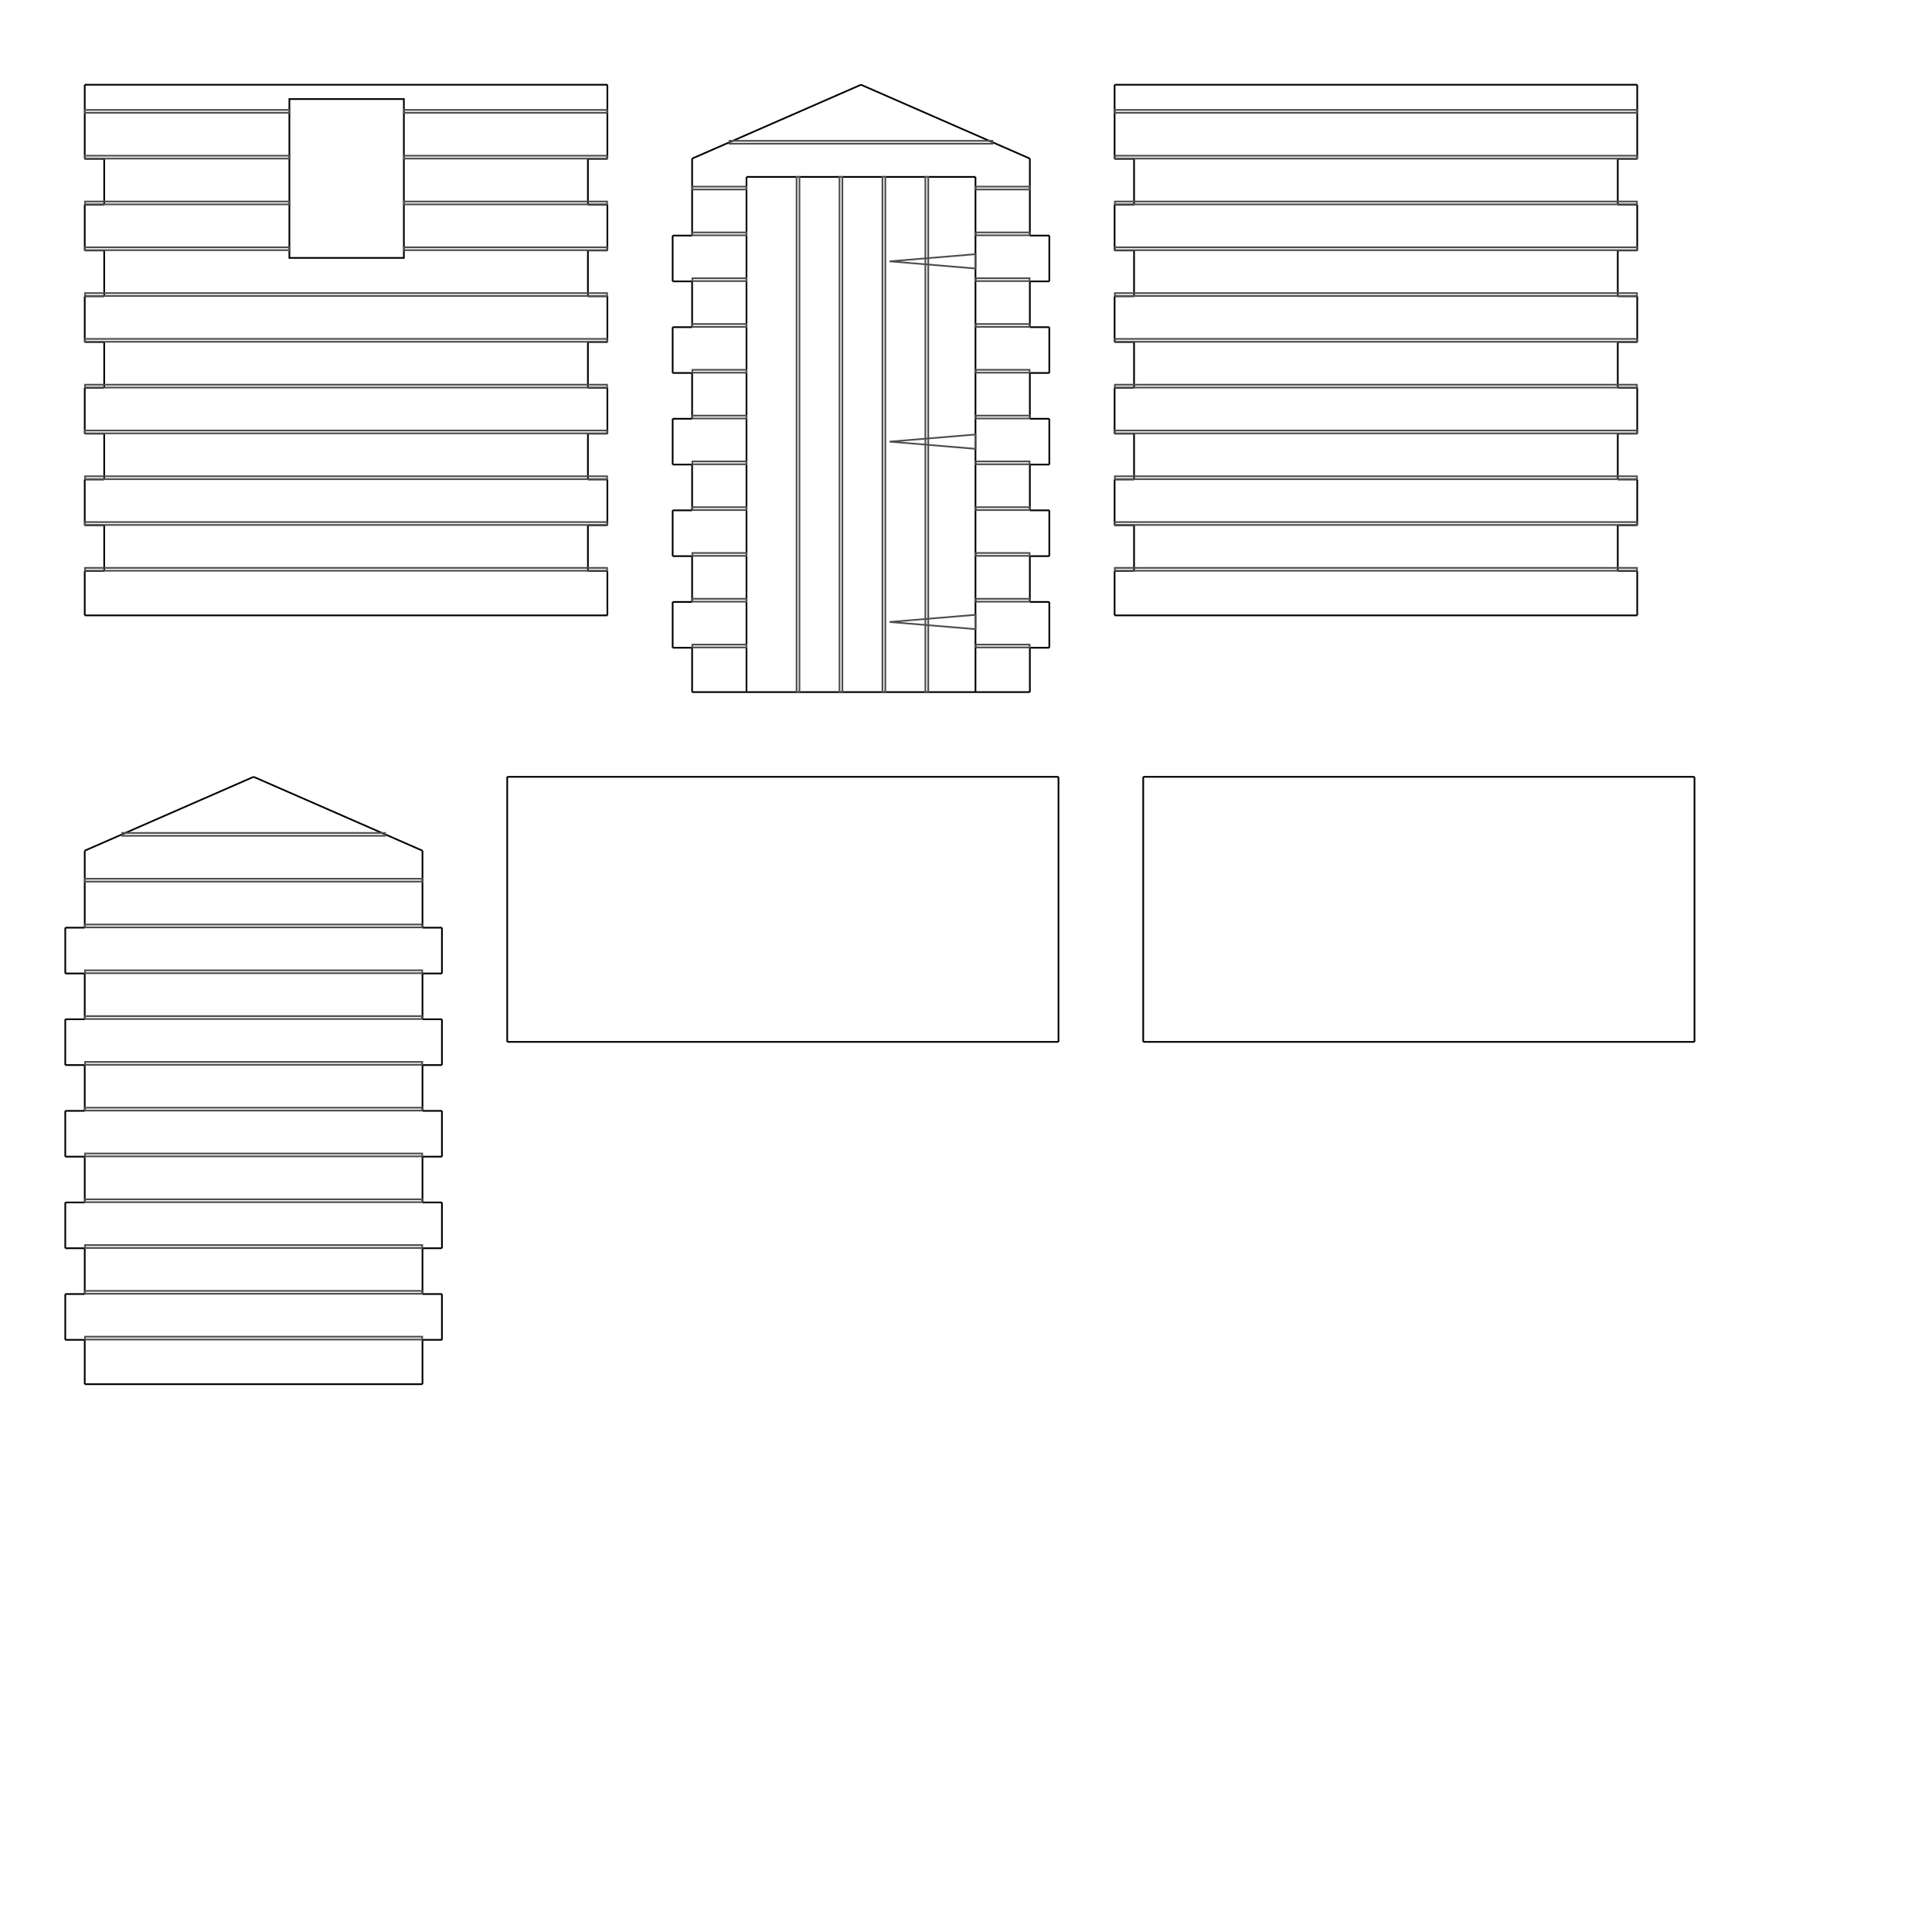
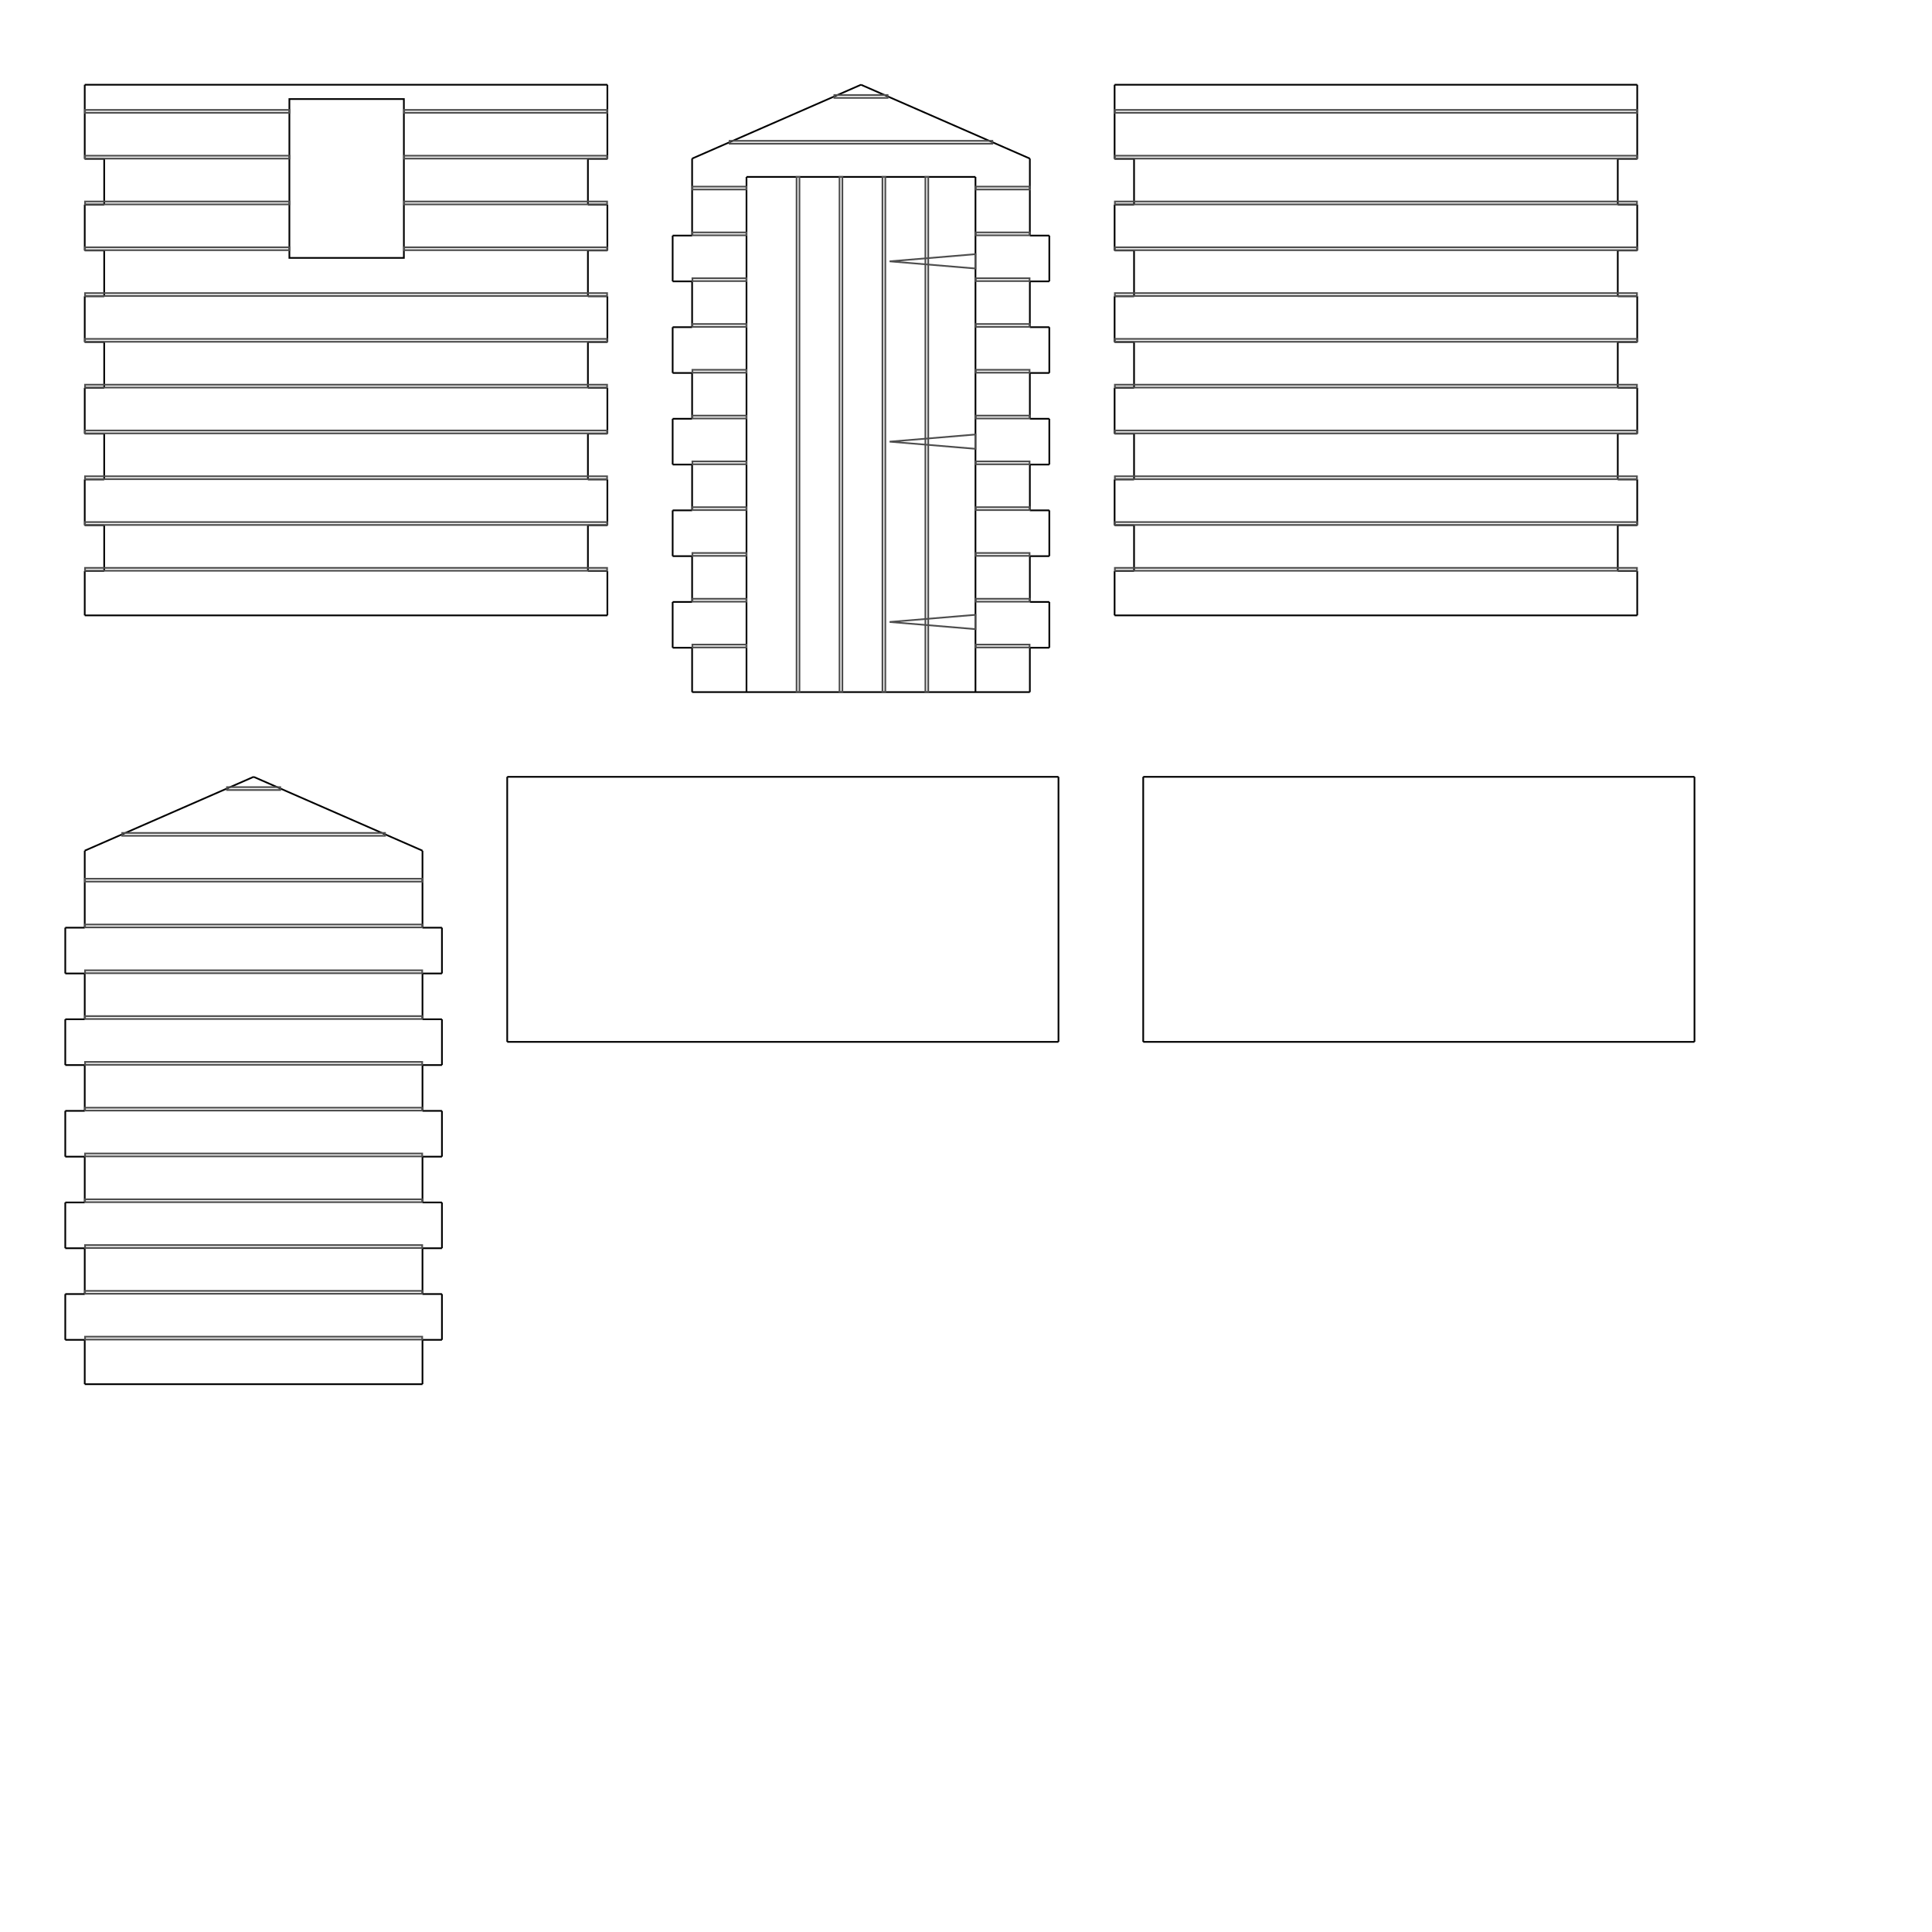
<svg xmlns="http://www.w3.org/2000/svg" baseProfile="tiny" height="1140.0" version="1.2" width="1140.0">
  <defs />
  <line stroke="rgb(0%,0%,0%)" stroke-width="1" x1="50.0" x2="358.391" y1="50.0" y2="50.0" />
  <line stroke="rgb(0%,0%,0%)" stroke-width="1" x1="358.391" x2="358.391" y1="363.12" y2="336.942" />
  <line stroke="rgb(0%,0%,0%)" stroke-width="1" x1="358.391" x2="346.907" y1="336.942" y2="336.942" />
  <line stroke="rgb(0%,0%,0%)" stroke-width="1" x1="346.907" x2="346.907" y1="336.942" y2="309.92" />
  <line stroke="rgb(0%,0%,0%)" stroke-width="1" x1="346.907" x2="358.391" y1="309.92" y2="309.92" />
  <line stroke="rgb(0%,0%,0%)" stroke-width="1" x1="358.391" x2="358.391" y1="309.92" y2="282.898" />
  <line stroke="rgb(0%,0%,0%)" stroke-width="1" x1="358.391" x2="346.907" y1="282.898" y2="282.898" />
  <line stroke="rgb(0%,0%,0%)" stroke-width="1" x1="346.907" x2="346.907" y1="282.898" y2="255.876" />
  <line stroke="rgb(0%,0%,0%)" stroke-width="1" x1="346.907" x2="358.391" y1="255.876" y2="255.876" />
  <line stroke="rgb(0%,0%,0%)" stroke-width="1" x1="358.391" x2="358.391" y1="255.876" y2="228.853" />
  <line stroke="rgb(0%,0%,0%)" stroke-width="1" x1="358.391" x2="346.907" y1="228.853" y2="228.853" />
  <line stroke="rgb(0%,0%,0%)" stroke-width="1" x1="346.907" x2="346.907" y1="228.853" y2="201.831" />
  <line stroke="rgb(0%,0%,0%)" stroke-width="1" x1="346.907" x2="358.391" y1="201.831" y2="201.831" />
  <line stroke="rgb(0%,0%,0%)" stroke-width="1" x1="358.391" x2="358.391" y1="201.831" y2="174.809" />
  <line stroke="rgb(0%,0%,0%)" stroke-width="1" x1="358.391" x2="346.907" y1="174.809" y2="174.809" />
  <line stroke="rgb(0%,0%,0%)" stroke-width="1" x1="346.907" x2="346.907" y1="174.809" y2="147.787" />
  <line stroke="rgb(0%,0%,0%)" stroke-width="1" x1="346.907" x2="358.391" y1="147.787" y2="147.787" />
  <line stroke="rgb(0%,0%,0%)" stroke-width="1" x1="358.391" x2="358.391" y1="147.787" y2="120.764" />
  <line stroke="rgb(0%,0%,0%)" stroke-width="1" x1="358.391" x2="346.907" y1="120.764" y2="120.764" />
  <line stroke="rgb(0%,0%,0%)" stroke-width="1" x1="346.907" x2="346.907" y1="120.764" y2="93.742" />
  <line stroke="rgb(0%,0%,0%)" stroke-width="1" x1="346.907" x2="358.391" y1="93.742" y2="93.742" />
  <line stroke="rgb(0%,0%,0%)" stroke-width="1" x1="358.391" x2="358.391" y1="93.742" y2="66.72" />
  <line stroke="rgb(0%,0%,0%)" stroke-width="1" x1="358.391" x2="358.391" y1="66.72" y2="50.0" />
  <line stroke="rgb(0%,0%,0%)" stroke-width="1" x1="358.391" x2="50.0" y1="363.12" y2="363.12" />
  <line stroke="rgb(0%,0%,0%)" stroke-width="1" x1="50.0" x2="50.0" y1="363.12" y2="336.942" />
  <line stroke="rgb(0%,0%,0%)" stroke-width="1" x1="50.0" x2="61.484" y1="336.942" y2="336.942" />
  <line stroke="rgb(0%,0%,0%)" stroke-width="1" x1="61.484" x2="61.484" y1="336.942" y2="309.92" />
  <line stroke="rgb(0%,0%,0%)" stroke-width="1" x1="61.484" x2="50.0" y1="309.92" y2="309.92" />
  <line stroke="rgb(0%,0%,0%)" stroke-width="1" x1="50.0" x2="50.0" y1="309.92" y2="282.898" />
  <line stroke="rgb(0%,0%,0%)" stroke-width="1" x1="50.0" x2="61.484" y1="282.898" y2="282.898" />
  <line stroke="rgb(0%,0%,0%)" stroke-width="1" x1="61.484" x2="61.484" y1="282.898" y2="255.876" />
  <line stroke="rgb(0%,0%,0%)" stroke-width="1" x1="61.484" x2="50.0" y1="255.876" y2="255.876" />
  <line stroke="rgb(0%,0%,0%)" stroke-width="1" x1="50.0" x2="50.0" y1="255.876" y2="228.853" />
  <line stroke="rgb(0%,0%,0%)" stroke-width="1" x1="50.0" x2="61.484" y1="228.853" y2="228.853" />
  <line stroke="rgb(0%,0%,0%)" stroke-width="1" x1="61.484" x2="61.484" y1="228.853" y2="201.831" />
  <line stroke="rgb(0%,0%,0%)" stroke-width="1" x1="61.484" x2="50.0" y1="201.831" y2="201.831" />
  <line stroke="rgb(0%,0%,0%)" stroke-width="1" x1="50.0" x2="50.0" y1="201.831" y2="174.809" />
  <line stroke="rgb(0%,0%,0%)" stroke-width="1" x1="50.0" x2="61.484" y1="174.809" y2="174.809" />
  <line stroke="rgb(0%,0%,0%)" stroke-width="1" x1="61.484" x2="61.484" y1="174.809" y2="147.787" />
  <line stroke="rgb(0%,0%,0%)" stroke-width="1" x1="61.484" x2="50.0" y1="147.787" y2="147.787" />
  <line stroke="rgb(0%,0%,0%)" stroke-width="1" x1="50.0" x2="50.0" y1="147.787" y2="120.764" />
  <line stroke="rgb(0%,0%,0%)" stroke-width="1" x1="50.0" x2="61.484" y1="120.764" y2="120.764" />
  <line stroke="rgb(0%,0%,0%)" stroke-width="1" x1="61.484" x2="61.484" y1="120.764" y2="93.742" />
  <line stroke="rgb(0%,0%,0%)" stroke-width="1" x1="61.484" x2="50.0" y1="93.742" y2="93.742" />
  <line stroke="rgb(0%,0%,0%)" stroke-width="1" x1="50.0" x2="50.0" y1="93.742" y2="66.72" />
  <line stroke="rgb(0%,0%,0%)" stroke-width="1" x1="50.0" x2="50.0" y1="66.72" y2="50.0" />
  <rect fill="none" height="93.733" stroke="rgb(0%,0%,0%)" stroke-width="1" width="67.556" x="170.756" y="58.444" />
  <polygon fill="none" points="50.169,335.084 358.222,335.084 358.222,336.773 50.169,336.773 50.169,335.084" stroke="rgb(30%,30%,30%)" stroke-width="1" />
  <polygon fill="none" points="50.169,308.062 358.222,308.062 358.222,309.751 50.169,309.751 50.169,308.062" stroke="rgb(30%,30%,30%)" stroke-width="1" />
  <polygon fill="none" points="50.169,281.04 358.222,281.04 358.222,282.729 50.169,282.729 50.169,281.04" stroke="rgb(30%,30%,30%)" stroke-width="1" />
  <polygon fill="none" points="50.169,254.018 358.222,254.018 358.222,255.707 50.169,255.707 50.169,254.018" stroke="rgb(30%,30%,30%)" stroke-width="1" />
  <polygon fill="none" points="50.169,226.996 358.222,226.996 358.222,228.684 50.169,228.684 50.169,226.996" stroke="rgb(30%,30%,30%)" stroke-width="1" />
  <polygon fill="none" points="50.169,199.973 358.222,199.973 358.222,201.662 50.169,201.662 50.169,199.973" stroke="rgb(30%,30%,30%)" stroke-width="1" />
  <polygon fill="none" points="50.169,172.951 358.222,172.951 358.222,174.64 50.169,174.64 50.169,172.951" stroke="rgb(30%,30%,30%)" stroke-width="1" />
  <polygon fill="none" points="50.169,145.929 170.756,145.929 170.756,147.618 50.169,147.618 50.169,145.929" stroke="rgb(30%,30%,30%)" stroke-width="1" />
  <polygon fill="none" points="238.48,145.929 358.222,145.929 358.222,147.618 238.48,147.618 238.48,145.929" stroke="rgb(30%,30%,30%)" stroke-width="1" />
  <polygon fill="none" points="50.169,118.907 170.756,118.907 170.756,120.596 50.169,120.596 50.169,118.907" stroke="rgb(30%,30%,30%)" stroke-width="1" />
  <polygon fill="none" points="238.48,118.907 358.222,118.907 358.222,120.596 238.48,120.596 238.48,118.907" stroke="rgb(30%,30%,30%)" stroke-width="1" />
  <polygon fill="none" points="50.169,91.884 170.756,91.884 170.756,93.573 50.169,93.573 50.169,91.884" stroke="rgb(30%,30%,30%)" stroke-width="1" />
  <polygon fill="none" points="238.48,91.884 358.222,91.884 358.222,93.573 238.48,93.573 238.48,91.884" stroke="rgb(30%,30%,30%)" stroke-width="1" />
  <polygon fill="none" points="50.169,64.862 170.756,64.862 170.756,66.551 50.169,66.551 50.169,64.862" stroke="rgb(30%,30%,30%)" stroke-width="1" />
  <polygon fill="none" points="238.48,64.862 358.222,64.862 358.222,66.551 238.48,66.551 238.48,64.862" stroke="rgb(30%,30%,30%)" stroke-width="1" />
  <line stroke="rgb(0%,0%,0%)" stroke-width="1" x1="408.391" x2="508.036" y1="93.573" y2="50.0" />
  <line stroke="rgb(0%,0%,0%)" stroke-width="1" x1="508.036" x2="607.68" y1="50.0" y2="93.573" />
  <line stroke="rgb(0%,0%,0%)" stroke-width="1" x1="607.68" x2="607.68" y1="408.382" y2="382.204" />
  <line stroke="rgb(0%,0%,0%)" stroke-width="1" x1="607.68" x2="619.164" y1="382.204" y2="382.204" />
  <line stroke="rgb(0%,0%,0%)" stroke-width="1" x1="619.164" x2="619.164" y1="382.204" y2="355.182" />
  <line stroke="rgb(0%,0%,0%)" stroke-width="1" x1="619.164" x2="607.68" y1="355.182" y2="355.182" />
  <line stroke="rgb(0%,0%,0%)" stroke-width="1" x1="607.68" x2="607.68" y1="355.182" y2="328.16" />
  <line stroke="rgb(0%,0%,0%)" stroke-width="1" x1="607.68" x2="619.164" y1="328.16" y2="328.16" />
  <line stroke="rgb(0%,0%,0%)" stroke-width="1" x1="619.164" x2="619.164" y1="328.16" y2="301.138" />
  <line stroke="rgb(0%,0%,0%)" stroke-width="1" x1="619.164" x2="607.68" y1="301.138" y2="301.138" />
  <line stroke="rgb(0%,0%,0%)" stroke-width="1" x1="607.68" x2="607.68" y1="301.138" y2="274.116" />
  <line stroke="rgb(0%,0%,0%)" stroke-width="1" x1="607.68" x2="619.164" y1="274.116" y2="274.116" />
  <line stroke="rgb(0%,0%,0%)" stroke-width="1" x1="619.164" x2="619.164" y1="274.116" y2="247.093" />
  <line stroke="rgb(0%,0%,0%)" stroke-width="1" x1="619.164" x2="607.68" y1="247.093" y2="247.093" />
  <line stroke="rgb(0%,0%,0%)" stroke-width="1" x1="607.68" x2="607.68" y1="247.093" y2="220.071" />
  <line stroke="rgb(0%,0%,0%)" stroke-width="1" x1="607.68" x2="619.164" y1="220.071" y2="220.071" />
  <line stroke="rgb(0%,0%,0%)" stroke-width="1" x1="619.164" x2="619.164" y1="220.071" y2="193.049" />
  <line stroke="rgb(0%,0%,0%)" stroke-width="1" x1="619.164" x2="607.68" y1="193.049" y2="193.049" />
  <line stroke="rgb(0%,0%,0%)" stroke-width="1" x1="607.68" x2="607.68" y1="193.049" y2="166.027" />
  <line stroke="rgb(0%,0%,0%)" stroke-width="1" x1="607.68" x2="619.164" y1="166.027" y2="166.027" />
  <line stroke="rgb(0%,0%,0%)" stroke-width="1" x1="619.164" x2="619.164" y1="166.027" y2="139.004" />
  <line stroke="rgb(0%,0%,0%)" stroke-width="1" x1="619.164" x2="607.68" y1="139.004" y2="139.004" />
  <line stroke="rgb(0%,0%,0%)" stroke-width="1" x1="607.68" x2="607.68" y1="139.004" y2="111.982" />
  <line stroke="rgb(0%,0%,0%)" stroke-width="1" x1="607.68" x2="607.68" y1="111.982" y2="93.573" />
  <line stroke="rgb(0%,0%,0%)" stroke-width="1" x1="607.68" x2="408.391" y1="408.382" y2="408.382" />
  <line stroke="rgb(0%,0%,0%)" stroke-width="1" x1="408.391" x2="408.391" y1="408.382" y2="382.204" />
  <line stroke="rgb(0%,0%,0%)" stroke-width="1" x1="408.391" x2="396.907" y1="382.204" y2="382.204" />
  <line stroke="rgb(0%,0%,0%)" stroke-width="1" x1="396.907" x2="396.907" y1="382.204" y2="355.182" />
  <line stroke="rgb(0%,0%,0%)" stroke-width="1" x1="396.907" x2="408.391" y1="355.182" y2="355.182" />
  <line stroke="rgb(0%,0%,0%)" stroke-width="1" x1="408.391" x2="408.391" y1="355.182" y2="328.16" />
  <line stroke="rgb(0%,0%,0%)" stroke-width="1" x1="408.391" x2="396.907" y1="328.16" y2="328.16" />
  <line stroke="rgb(0%,0%,0%)" stroke-width="1" x1="396.907" x2="396.907" y1="328.16" y2="301.138" />
  <line stroke="rgb(0%,0%,0%)" stroke-width="1" x1="396.907" x2="408.391" y1="301.138" y2="301.138" />
  <line stroke="rgb(0%,0%,0%)" stroke-width="1" x1="408.391" x2="408.391" y1="301.138" y2="274.116" />
  <line stroke="rgb(0%,0%,0%)" stroke-width="1" x1="408.391" x2="396.907" y1="274.116" y2="274.116" />
  <line stroke="rgb(0%,0%,0%)" stroke-width="1" x1="396.907" x2="396.907" y1="274.116" y2="247.093" />
  <line stroke="rgb(0%,0%,0%)" stroke-width="1" x1="396.907" x2="408.391" y1="247.093" y2="247.093" />
  <line stroke="rgb(0%,0%,0%)" stroke-width="1" x1="408.391" x2="408.391" y1="247.093" y2="220.071" />
  <line stroke="rgb(0%,0%,0%)" stroke-width="1" x1="408.391" x2="396.907" y1="220.071" y2="220.071" />
  <line stroke="rgb(0%,0%,0%)" stroke-width="1" x1="396.907" x2="396.907" y1="220.071" y2="193.049" />
  <line stroke="rgb(0%,0%,0%)" stroke-width="1" x1="396.907" x2="408.391" y1="193.049" y2="193.049" />
  <line stroke="rgb(0%,0%,0%)" stroke-width="1" x1="408.391" x2="408.391" y1="193.049" y2="166.027" />
  <line stroke="rgb(0%,0%,0%)" stroke-width="1" x1="408.391" x2="396.907" y1="166.027" y2="166.027" />
  <line stroke="rgb(0%,0%,0%)" stroke-width="1" x1="396.907" x2="396.907" y1="166.027" y2="139.004" />
  <line stroke="rgb(0%,0%,0%)" stroke-width="1" x1="396.907" x2="408.391" y1="139.004" y2="139.004" />
  <line stroke="rgb(0%,0%,0%)" stroke-width="1" x1="408.391" x2="408.391" y1="139.004" y2="111.982" />
  <line stroke="rgb(0%,0%,0%)" stroke-width="1" x1="408.391" x2="408.391" y1="111.982" y2="93.573" />
  <line stroke="rgb(0%,0%,0%)" stroke-width="1" x1="440.48" x2="440.48" y1="408.382" y2="104.382" />
  <line stroke="rgb(0%,0%,0%)" stroke-width="1" x1="440.48" x2="575.591" y1="104.382" y2="104.382" />
  <line stroke="rgb(0%,0%,0%)" stroke-width="1" x1="575.591" x2="575.591" y1="104.382" y2="408.382" />
  <polygon fill="none" points="408.56,380.347 440.48,380.347 440.48,382.036 408.56,382.036 408.56,380.347" stroke="rgb(30%,30%,30%)" stroke-width="1" />
  <polygon fill="none" points="575.76,380.347 607.511,380.347 607.511,382.036 575.76,382.036 575.76,380.347" stroke="rgb(30%,30%,30%)" stroke-width="1" />
  <polygon fill="none" points="408.56,353.324 440.48,353.324 440.48,355.013 408.56,355.013 408.56,353.324" stroke="rgb(30%,30%,30%)" stroke-width="1" />
  <polygon fill="none" points="575.76,353.324 607.511,353.324 607.511,355.013 575.76,355.013 575.76,353.324" stroke="rgb(30%,30%,30%)" stroke-width="1" />
  <polygon fill="none" points="408.56,326.302 440.48,326.302 440.48,327.991 408.56,327.991 408.56,326.302" stroke="rgb(30%,30%,30%)" stroke-width="1" />
  <polygon fill="none" points="575.76,326.302 607.511,326.302 607.511,327.991 575.76,327.991 575.76,326.302" stroke="rgb(30%,30%,30%)" stroke-width="1" />
  <polygon fill="none" points="408.56,299.28 440.48,299.28 440.48,300.969 408.56,300.969 408.56,299.28" stroke="rgb(30%,30%,30%)" stroke-width="1" />
  <polygon fill="none" points="575.76,299.28 607.511,299.28 607.511,300.969 575.76,300.969 575.76,299.28" stroke="rgb(30%,30%,30%)" stroke-width="1" />
  <polygon fill="none" points="408.56,272.258 440.48,272.258 440.48,273.947 408.56,273.947 408.56,272.258" stroke="rgb(30%,30%,30%)" stroke-width="1" />
  <polygon fill="none" points="575.76,272.258 607.511,272.258 607.511,273.947 575.76,273.947 575.76,272.258" stroke="rgb(30%,30%,30%)" stroke-width="1" />
  <polygon fill="none" points="408.56,245.236 440.48,245.236 440.48,246.924 408.56,246.924 408.56,245.236" stroke="rgb(30%,30%,30%)" stroke-width="1" />
  <polygon fill="none" points="575.76,245.236 607.511,245.236 607.511,246.924 575.76,246.924 575.76,245.236" stroke="rgb(30%,30%,30%)" stroke-width="1" />
  <polygon fill="none" points="408.56,218.213 440.48,218.213 440.48,219.902 408.56,219.902 408.56,218.213" stroke="rgb(30%,30%,30%)" stroke-width="1" />
  <polygon fill="none" points="575.76,218.213 607.511,218.213 607.511,219.902 575.76,219.902 575.76,218.213" stroke="rgb(30%,30%,30%)" stroke-width="1" />
  <polygon fill="none" points="408.56,191.191 440.48,191.191 440.48,192.88 408.56,192.88 408.56,191.191" stroke="rgb(30%,30%,30%)" stroke-width="1" />
  <polygon fill="none" points="575.76,191.191 607.511,191.191 607.511,192.88 575.76,192.88 575.76,191.191" stroke="rgb(30%,30%,30%)" stroke-width="1" />
  <polygon fill="none" points="408.56,164.169 440.48,164.169 440.48,165.858 408.56,165.858 408.56,164.169" stroke="rgb(30%,30%,30%)" stroke-width="1" />
  <polygon fill="none" points="575.76,164.169 607.511,164.169 607.511,165.858 575.76,165.858 575.76,164.169" stroke="rgb(30%,30%,30%)" stroke-width="1" />
  <polygon fill="none" points="408.56,137.147 440.48,137.147 440.48,138.836 408.56,138.836 408.56,137.147" stroke="rgb(30%,30%,30%)" stroke-width="1" />
  <polygon fill="none" points="575.76,137.147 607.511,137.147 607.511,138.836 575.76,138.836 575.76,137.147" stroke="rgb(30%,30%,30%)" stroke-width="1" />
  <polygon fill="none" points="408.56,110.124 440.48,110.124 440.48,111.813 408.56,111.813 408.56,110.124" stroke="rgb(30%,30%,30%)" stroke-width="1" />
  <polygon fill="none" points="575.76,110.124 607.511,110.124 607.511,111.813 575.76,111.813 575.76,110.124" stroke="rgb(30%,30%,30%)" stroke-width="1" />
  <polygon fill="none" points="430.516,83.102 585.556,83.102 585.556,84.791 430.516,84.791 430.516,83.102" stroke="rgb(30%,30%,30%)" stroke-width="1" />
+   <polygon fill="none" points="492.329,56.08 523.742,56.08 523.742,57.769 492.329,57.769 492.329,56.08" stroke="rgb(30%,30%,30%)" stroke-width="1" />
  <rect fill="none" height="304.0" stroke="rgb(30%,30%,30%)" stroke-width="1" width="1.689" x="470.036" y="104.382" />
  <rect fill="none" height="304.0" stroke="rgb(30%,30%,30%)" stroke-width="1" width="1.689" x="495.369" y="104.382" />
  <rect fill="none" height="304.0" stroke="rgb(30%,30%,30%)" stroke-width="1" width="1.689" x="520.702" y="104.382" />
  <rect fill="none" height="304.0" stroke="rgb(30%,30%,30%)" stroke-width="1" width="1.689" x="546.036" y="104.382" />
  <polygon fill="none" points="575.591,149.982 524.924,154.204 575.591,158.427 575.591,149.982" stroke="rgb(30%,30%,30%)" stroke-width="1" />
  <polygon fill="none" points="575.591,256.382 524.924,260.604 575.591,264.827 575.591,256.382" stroke="rgb(30%,30%,30%)" stroke-width="1" />
  <polygon fill="none" points="575.591,362.782 524.924,367.004 575.591,371.227 575.591,362.782" stroke="rgb(30%,30%,30%)" stroke-width="1" />
  <line stroke="rgb(0%,0%,0%)" stroke-width="1" x1="657.68" x2="966.071" y1="50.0" y2="50.0" />
  <line stroke="rgb(0%,0%,0%)" stroke-width="1" x1="966.071" x2="966.071" y1="363.12" y2="336.942" />
  <line stroke="rgb(0%,0%,0%)" stroke-width="1" x1="966.071" x2="954.587" y1="336.942" y2="336.942" />
  <line stroke="rgb(0%,0%,0%)" stroke-width="1" x1="954.587" x2="954.587" y1="336.942" y2="309.92" />
  <line stroke="rgb(0%,0%,0%)" stroke-width="1" x1="954.587" x2="966.071" y1="309.92" y2="309.92" />
  <line stroke="rgb(0%,0%,0%)" stroke-width="1" x1="966.071" x2="966.071" y1="309.92" y2="282.898" />
  <line stroke="rgb(0%,0%,0%)" stroke-width="1" x1="966.071" x2="954.587" y1="282.898" y2="282.898" />
  <line stroke="rgb(0%,0%,0%)" stroke-width="1" x1="954.587" x2="954.587" y1="282.898" y2="255.876" />
  <line stroke="rgb(0%,0%,0%)" stroke-width="1" x1="954.587" x2="966.071" y1="255.876" y2="255.876" />
  <line stroke="rgb(0%,0%,0%)" stroke-width="1" x1="966.071" x2="966.071" y1="255.876" y2="228.853" />
  <line stroke="rgb(0%,0%,0%)" stroke-width="1" x1="966.071" x2="954.587" y1="228.853" y2="228.853" />
  <line stroke="rgb(0%,0%,0%)" stroke-width="1" x1="954.587" x2="954.587" y1="228.853" y2="201.831" />
  <line stroke="rgb(0%,0%,0%)" stroke-width="1" x1="954.587" x2="966.071" y1="201.831" y2="201.831" />
  <line stroke="rgb(0%,0%,0%)" stroke-width="1" x1="966.071" x2="966.071" y1="201.831" y2="174.809" />
  <line stroke="rgb(0%,0%,0%)" stroke-width="1" x1="966.071" x2="954.587" y1="174.809" y2="174.809" />
  <line stroke="rgb(0%,0%,0%)" stroke-width="1" x1="954.587" x2="954.587" y1="174.809" y2="147.787" />
  <line stroke="rgb(0%,0%,0%)" stroke-width="1" x1="954.587" x2="966.071" y1="147.787" y2="147.787" />
  <line stroke="rgb(0%,0%,0%)" stroke-width="1" x1="966.071" x2="966.071" y1="147.787" y2="120.764" />
  <line stroke="rgb(0%,0%,0%)" stroke-width="1" x1="966.071" x2="954.587" y1="120.764" y2="120.764" />
  <line stroke="rgb(0%,0%,0%)" stroke-width="1" x1="954.587" x2="954.587" y1="120.764" y2="93.742" />
  <line stroke="rgb(0%,0%,0%)" stroke-width="1" x1="954.587" x2="966.071" y1="93.742" y2="93.742" />
  <line stroke="rgb(0%,0%,0%)" stroke-width="1" x1="966.071" x2="966.071" y1="93.742" y2="66.72" />
  <line stroke="rgb(0%,0%,0%)" stroke-width="1" x1="966.071" x2="966.071" y1="66.72" y2="50.0" />
  <line stroke="rgb(0%,0%,0%)" stroke-width="1" x1="966.071" x2="657.68" y1="363.12" y2="363.12" />
  <line stroke="rgb(0%,0%,0%)" stroke-width="1" x1="657.68" x2="657.68" y1="363.12" y2="336.942" />
  <line stroke="rgb(0%,0%,0%)" stroke-width="1" x1="657.68" x2="669.164" y1="336.942" y2="336.942" />
  <line stroke="rgb(0%,0%,0%)" stroke-width="1" x1="669.164" x2="669.164" y1="336.942" y2="309.92" />
  <line stroke="rgb(0%,0%,0%)" stroke-width="1" x1="669.164" x2="657.68" y1="309.92" y2="309.92" />
  <line stroke="rgb(0%,0%,0%)" stroke-width="1" x1="657.68" x2="657.68" y1="309.92" y2="282.898" />
  <line stroke="rgb(0%,0%,0%)" stroke-width="1" x1="657.68" x2="669.164" y1="282.898" y2="282.898" />
  <line stroke="rgb(0%,0%,0%)" stroke-width="1" x1="669.164" x2="669.164" y1="282.898" y2="255.876" />
  <line stroke="rgb(0%,0%,0%)" stroke-width="1" x1="669.164" x2="657.68" y1="255.876" y2="255.876" />
  <line stroke="rgb(0%,0%,0%)" stroke-width="1" x1="657.68" x2="657.68" y1="255.876" y2="228.853" />
  <line stroke="rgb(0%,0%,0%)" stroke-width="1" x1="657.68" x2="669.164" y1="228.853" y2="228.853" />
  <line stroke="rgb(0%,0%,0%)" stroke-width="1" x1="669.164" x2="669.164" y1="228.853" y2="201.831" />
  <line stroke="rgb(0%,0%,0%)" stroke-width="1" x1="669.164" x2="657.68" y1="201.831" y2="201.831" />
  <line stroke="rgb(0%,0%,0%)" stroke-width="1" x1="657.68" x2="657.68" y1="201.831" y2="174.809" />
  <line stroke="rgb(0%,0%,0%)" stroke-width="1" x1="657.68" x2="669.164" y1="174.809" y2="174.809" />
  <line stroke="rgb(0%,0%,0%)" stroke-width="1" x1="669.164" x2="669.164" y1="174.809" y2="147.787" />
  <line stroke="rgb(0%,0%,0%)" stroke-width="1" x1="669.164" x2="657.68" y1="147.787" y2="147.787" />
  <line stroke="rgb(0%,0%,0%)" stroke-width="1" x1="657.68" x2="657.68" y1="147.787" y2="120.764" />
  <line stroke="rgb(0%,0%,0%)" stroke-width="1" x1="657.68" x2="669.164" y1="120.764" y2="120.764" />
  <line stroke="rgb(0%,0%,0%)" stroke-width="1" x1="669.164" x2="669.164" y1="120.764" y2="93.742" />
  <line stroke="rgb(0%,0%,0%)" stroke-width="1" x1="669.164" x2="657.68" y1="93.742" y2="93.742" />
  <line stroke="rgb(0%,0%,0%)" stroke-width="1" x1="657.68" x2="657.68" y1="93.742" y2="66.72" />
  <line stroke="rgb(0%,0%,0%)" stroke-width="1" x1="657.68" x2="657.68" y1="66.72" y2="50.0" />
  <polygon fill="none" points="657.849,335.084 965.902,335.084 965.902,336.773 657.849,336.773 657.849,335.084" stroke="rgb(30%,30%,30%)" stroke-width="1" />
  <polygon fill="none" points="657.849,308.062 965.902,308.062 965.902,309.751 657.849,309.751 657.849,308.062" stroke="rgb(30%,30%,30%)" stroke-width="1" />
  <polygon fill="none" points="657.849,281.04 965.902,281.04 965.902,282.729 657.849,282.729 657.849,281.04" stroke="rgb(30%,30%,30%)" stroke-width="1" />
  <polygon fill="none" points="657.849,254.018 965.902,254.018 965.902,255.707 657.849,255.707 657.849,254.018" stroke="rgb(30%,30%,30%)" stroke-width="1" />
  <polygon fill="none" points="657.849,226.996 965.902,226.996 965.902,228.684 657.849,228.684 657.849,226.996" stroke="rgb(30%,30%,30%)" stroke-width="1" />
  <polygon fill="none" points="657.849,199.973 965.902,199.973 965.902,201.662 657.849,201.662 657.849,199.973" stroke="rgb(30%,30%,30%)" stroke-width="1" />
  <polygon fill="none" points="657.849,172.951 965.902,172.951 965.902,174.64 657.849,174.64 657.849,172.951" stroke="rgb(30%,30%,30%)" stroke-width="1" />
  <polygon fill="none" points="657.849,145.929 965.902,145.929 965.902,147.618 657.849,147.618 657.849,145.929" stroke="rgb(30%,30%,30%)" stroke-width="1" />
  <polygon fill="none" points="657.849,118.907 965.902,118.907 965.902,120.596 657.849,120.596 657.849,118.907" stroke="rgb(30%,30%,30%)" stroke-width="1" />
  <polygon fill="none" points="657.849,91.884 965.902,91.884 965.902,93.573 657.849,93.573 657.849,91.884" stroke="rgb(30%,30%,30%)" stroke-width="1" />
  <polygon fill="none" points="657.849,64.862 965.902,64.862 965.902,66.551 657.849,66.551 657.849,64.862" stroke="rgb(30%,30%,30%)" stroke-width="1" />
  <line stroke="rgb(0%,0%,0%)" stroke-width="1" x1="50.0" x2="149.644" y1="501.956" y2="458.382" />
  <line stroke="rgb(0%,0%,0%)" stroke-width="1" x1="149.644" x2="249.289" y1="458.382" y2="501.956" />
  <line stroke="rgb(0%,0%,0%)" stroke-width="1" x1="249.289" x2="249.289" y1="816.764" y2="790.587" />
  <line stroke="rgb(0%,0%,0%)" stroke-width="1" x1="249.289" x2="260.773" y1="790.587" y2="790.587" />
  <line stroke="rgb(0%,0%,0%)" stroke-width="1" x1="260.773" x2="260.773" y1="790.587" y2="763.564" />
  <line stroke="rgb(0%,0%,0%)" stroke-width="1" x1="260.773" x2="249.289" y1="763.564" y2="763.564" />
  <line stroke="rgb(0%,0%,0%)" stroke-width="1" x1="249.289" x2="249.289" y1="763.564" y2="736.542" />
  <line stroke="rgb(0%,0%,0%)" stroke-width="1" x1="249.289" x2="260.773" y1="736.542" y2="736.542" />
  <line stroke="rgb(0%,0%,0%)" stroke-width="1" x1="260.773" x2="260.773" y1="736.542" y2="709.52" />
  <line stroke="rgb(0%,0%,0%)" stroke-width="1" x1="260.773" x2="249.289" y1="709.52" y2="709.52" />
  <line stroke="rgb(0%,0%,0%)" stroke-width="1" x1="249.289" x2="249.289" y1="709.52" y2="682.498" />
  <line stroke="rgb(0%,0%,0%)" stroke-width="1" x1="249.289" x2="260.773" y1="682.498" y2="682.498" />
  <line stroke="rgb(0%,0%,0%)" stroke-width="1" x1="260.773" x2="260.773" y1="682.498" y2="655.476" />
  <line stroke="rgb(0%,0%,0%)" stroke-width="1" x1="260.773" x2="249.289" y1="655.476" y2="655.476" />
  <line stroke="rgb(0%,0%,0%)" stroke-width="1" x1="249.289" x2="249.289" y1="655.476" y2="628.453" />
  <line stroke="rgb(0%,0%,0%)" stroke-width="1" x1="249.289" x2="260.773" y1="628.453" y2="628.453" />
  <line stroke="rgb(0%,0%,0%)" stroke-width="1" x1="260.773" x2="260.773" y1="628.453" y2="601.431" />
  <line stroke="rgb(0%,0%,0%)" stroke-width="1" x1="260.773" x2="249.289" y1="601.431" y2="601.431" />
  <line stroke="rgb(0%,0%,0%)" stroke-width="1" x1="249.289" x2="249.289" y1="601.431" y2="574.409" />
  <line stroke="rgb(0%,0%,0%)" stroke-width="1" x1="249.289" x2="260.773" y1="574.409" y2="574.409" />
  <line stroke="rgb(0%,0%,0%)" stroke-width="1" x1="260.773" x2="260.773" y1="574.409" y2="547.387" />
  <line stroke="rgb(0%,0%,0%)" stroke-width="1" x1="260.773" x2="249.289" y1="547.387" y2="547.387" />
  <line stroke="rgb(0%,0%,0%)" stroke-width="1" x1="249.289" x2="249.289" y1="547.387" y2="520.364" />
  <line stroke="rgb(0%,0%,0%)" stroke-width="1" x1="249.289" x2="249.289" y1="520.364" y2="501.956" />
  <line stroke="rgb(0%,0%,0%)" stroke-width="1" x1="249.289" x2="50.0" y1="816.764" y2="816.764" />
  <line stroke="rgb(0%,0%,0%)" stroke-width="1" x1="50.0" x2="50.0" y1="816.764" y2="790.587" />
  <line stroke="rgb(0%,0%,0%)" stroke-width="1" x1="50.0" x2="38.516" y1="790.587" y2="790.587" />
  <line stroke="rgb(0%,0%,0%)" stroke-width="1" x1="38.516" x2="38.516" y1="790.587" y2="763.564" />
  <line stroke="rgb(0%,0%,0%)" stroke-width="1" x1="38.516" x2="50.0" y1="763.564" y2="763.564" />
  <line stroke="rgb(0%,0%,0%)" stroke-width="1" x1="50.0" x2="50.0" y1="763.564" y2="736.542" />
  <line stroke="rgb(0%,0%,0%)" stroke-width="1" x1="50.0" x2="38.516" y1="736.542" y2="736.542" />
  <line stroke="rgb(0%,0%,0%)" stroke-width="1" x1="38.516" x2="38.516" y1="736.542" y2="709.52" />
  <line stroke="rgb(0%,0%,0%)" stroke-width="1" x1="38.516" x2="50.0" y1="709.52" y2="709.52" />
  <line stroke="rgb(0%,0%,0%)" stroke-width="1" x1="50.0" x2="50.0" y1="709.52" y2="682.498" />
  <line stroke="rgb(0%,0%,0%)" stroke-width="1" x1="50.0" x2="38.516" y1="682.498" y2="682.498" />
  <line stroke="rgb(0%,0%,0%)" stroke-width="1" x1="38.516" x2="38.516" y1="682.498" y2="655.476" />
  <line stroke="rgb(0%,0%,0%)" stroke-width="1" x1="38.516" x2="50.0" y1="655.476" y2="655.476" />
  <line stroke="rgb(0%,0%,0%)" stroke-width="1" x1="50.0" x2="50.0" y1="655.476" y2="628.453" />
  <line stroke="rgb(0%,0%,0%)" stroke-width="1" x1="50.0" x2="38.516" y1="628.453" y2="628.453" />
  <line stroke="rgb(0%,0%,0%)" stroke-width="1" x1="38.516" x2="38.516" y1="628.453" y2="601.431" />
  <line stroke="rgb(0%,0%,0%)" stroke-width="1" x1="38.516" x2="50.0" y1="601.431" y2="601.431" />
  <line stroke="rgb(0%,0%,0%)" stroke-width="1" x1="50.0" x2="50.0" y1="601.431" y2="574.409" />
  <line stroke="rgb(0%,0%,0%)" stroke-width="1" x1="50.0" x2="38.516" y1="574.409" y2="574.409" />
  <line stroke="rgb(0%,0%,0%)" stroke-width="1" x1="38.516" x2="38.516" y1="574.409" y2="547.387" />
  <line stroke="rgb(0%,0%,0%)" stroke-width="1" x1="38.516" x2="50.0" y1="547.387" y2="547.387" />
  <line stroke="rgb(0%,0%,0%)" stroke-width="1" x1="50.0" x2="50.0" y1="547.387" y2="520.364" />
  <line stroke="rgb(0%,0%,0%)" stroke-width="1" x1="50.0" x2="50.0" y1="520.364" y2="501.956" />
  <polygon fill="none" points="50.169,788.729 249.12,788.729 249.12,790.418 50.169,790.418 50.169,788.729" stroke="rgb(30%,30%,30%)" stroke-width="1" />
  <polygon fill="none" points="50.169,761.707 249.12,761.707 249.12,763.396 50.169,763.396 50.169,761.707" stroke="rgb(30%,30%,30%)" stroke-width="1" />
  <polygon fill="none" points="50.169,734.684 249.12,734.684 249.12,736.373 50.169,736.373 50.169,734.684" stroke="rgb(30%,30%,30%)" stroke-width="1" />
  <polygon fill="none" points="50.169,707.662 249.12,707.662 249.12,709.351 50.169,709.351 50.169,707.662" stroke="rgb(30%,30%,30%)" stroke-width="1" />
  <polygon fill="none" points="50.169,680.64 249.12,680.64 249.12,682.329 50.169,682.329 50.169,680.64" stroke="rgb(30%,30%,30%)" stroke-width="1" />
  <polygon fill="none" points="50.169,653.618 249.12,653.618 249.12,655.307 50.169,655.307 50.169,653.618" stroke="rgb(30%,30%,30%)" stroke-width="1" />
  <polygon fill="none" points="50.169,626.596 249.12,626.596 249.12,628.284 50.169,628.284 50.169,626.596" stroke="rgb(30%,30%,30%)" stroke-width="1" />
  <polygon fill="none" points="50.169,599.573 249.12,599.573 249.12,601.262 50.169,601.262 50.169,599.573" stroke="rgb(30%,30%,30%)" stroke-width="1" />
  <polygon fill="none" points="50.169,572.551 249.12,572.551 249.12,574.24 50.169,574.24 50.169,572.551" stroke="rgb(30%,30%,30%)" stroke-width="1" />
  <polygon fill="none" points="50.169,545.529 249.12,545.529 249.12,547.218 50.169,547.218 50.169,545.529" stroke="rgb(30%,30%,30%)" stroke-width="1" />
  <polygon fill="none" points="50.169,518.507 249.12,518.507 249.12,520.196 50.169,520.196 50.169,518.507" stroke="rgb(30%,30%,30%)" stroke-width="1" />
  <polygon fill="none" points="72.124,491.484 227.164,491.484 227.164,493.173 72.124,493.173 72.124,491.484" stroke="rgb(30%,30%,30%)" stroke-width="1" />
+   <polygon fill="none" points="133.938,464.462 165.351,464.462 165.351,466.151 133.938,466.151 133.938,464.462" stroke="rgb(30%,30%,30%)" stroke-width="1" />
  <line stroke="rgb(0%,0%,0%)" stroke-width="1" x1="299.289" x2="624.569" y1="458.382" y2="458.382" />
  <line stroke="rgb(0%,0%,0%)" stroke-width="1" x1="624.569" x2="624.569" y1="458.382" y2="614.773" />
  <line stroke="rgb(0%,0%,0%)" stroke-width="1" x1="624.569" x2="299.289" y1="614.773" y2="614.773" />
  <line stroke="rgb(0%,0%,0%)" stroke-width="1" x1="299.289" x2="299.289" y1="614.773" y2="458.382" />
  <line stroke="rgb(0%,0%,0%)" stroke-width="1" x1="674.569" x2="999.849" y1="458.382" y2="458.382" />
  <line stroke="rgb(0%,0%,0%)" stroke-width="1" x1="999.849" x2="999.849" y1="458.382" y2="614.773" />
  <line stroke="rgb(0%,0%,0%)" stroke-width="1" x1="999.849" x2="674.569" y1="614.773" y2="614.773" />
  <line stroke="rgb(0%,0%,0%)" stroke-width="1" x1="674.569" x2="674.569" y1="614.773" y2="458.382" />
</svg>
